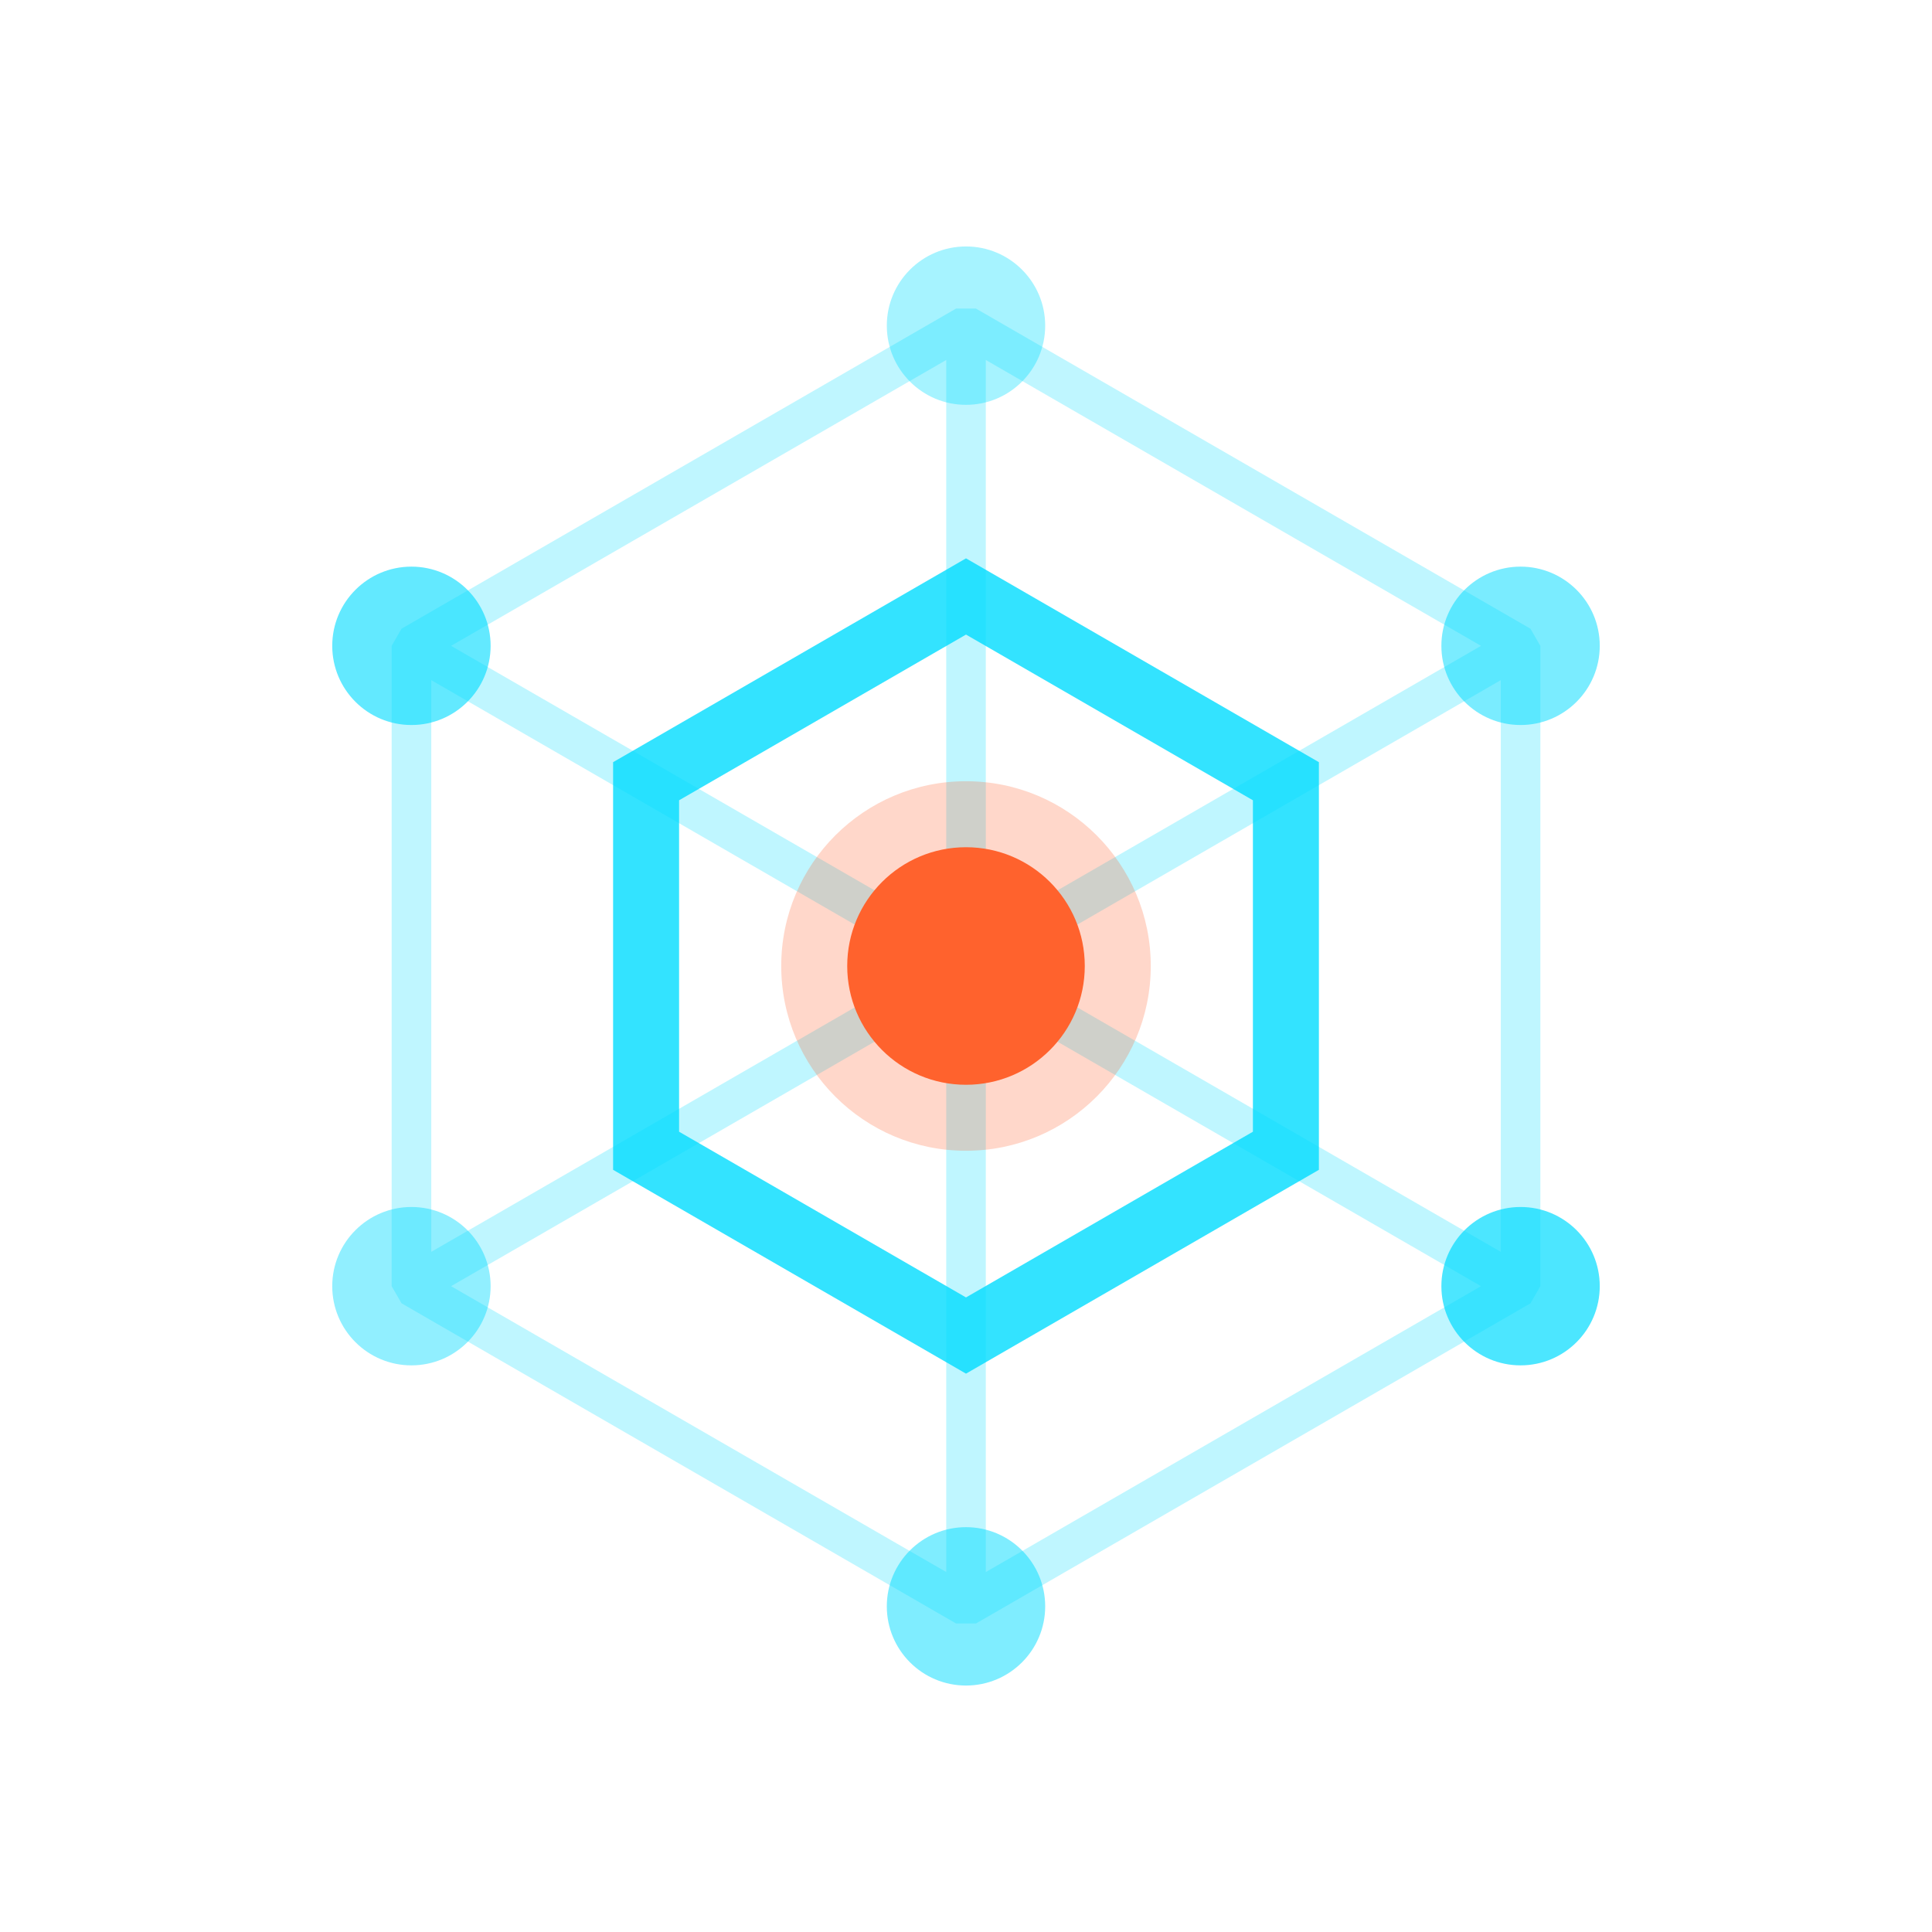
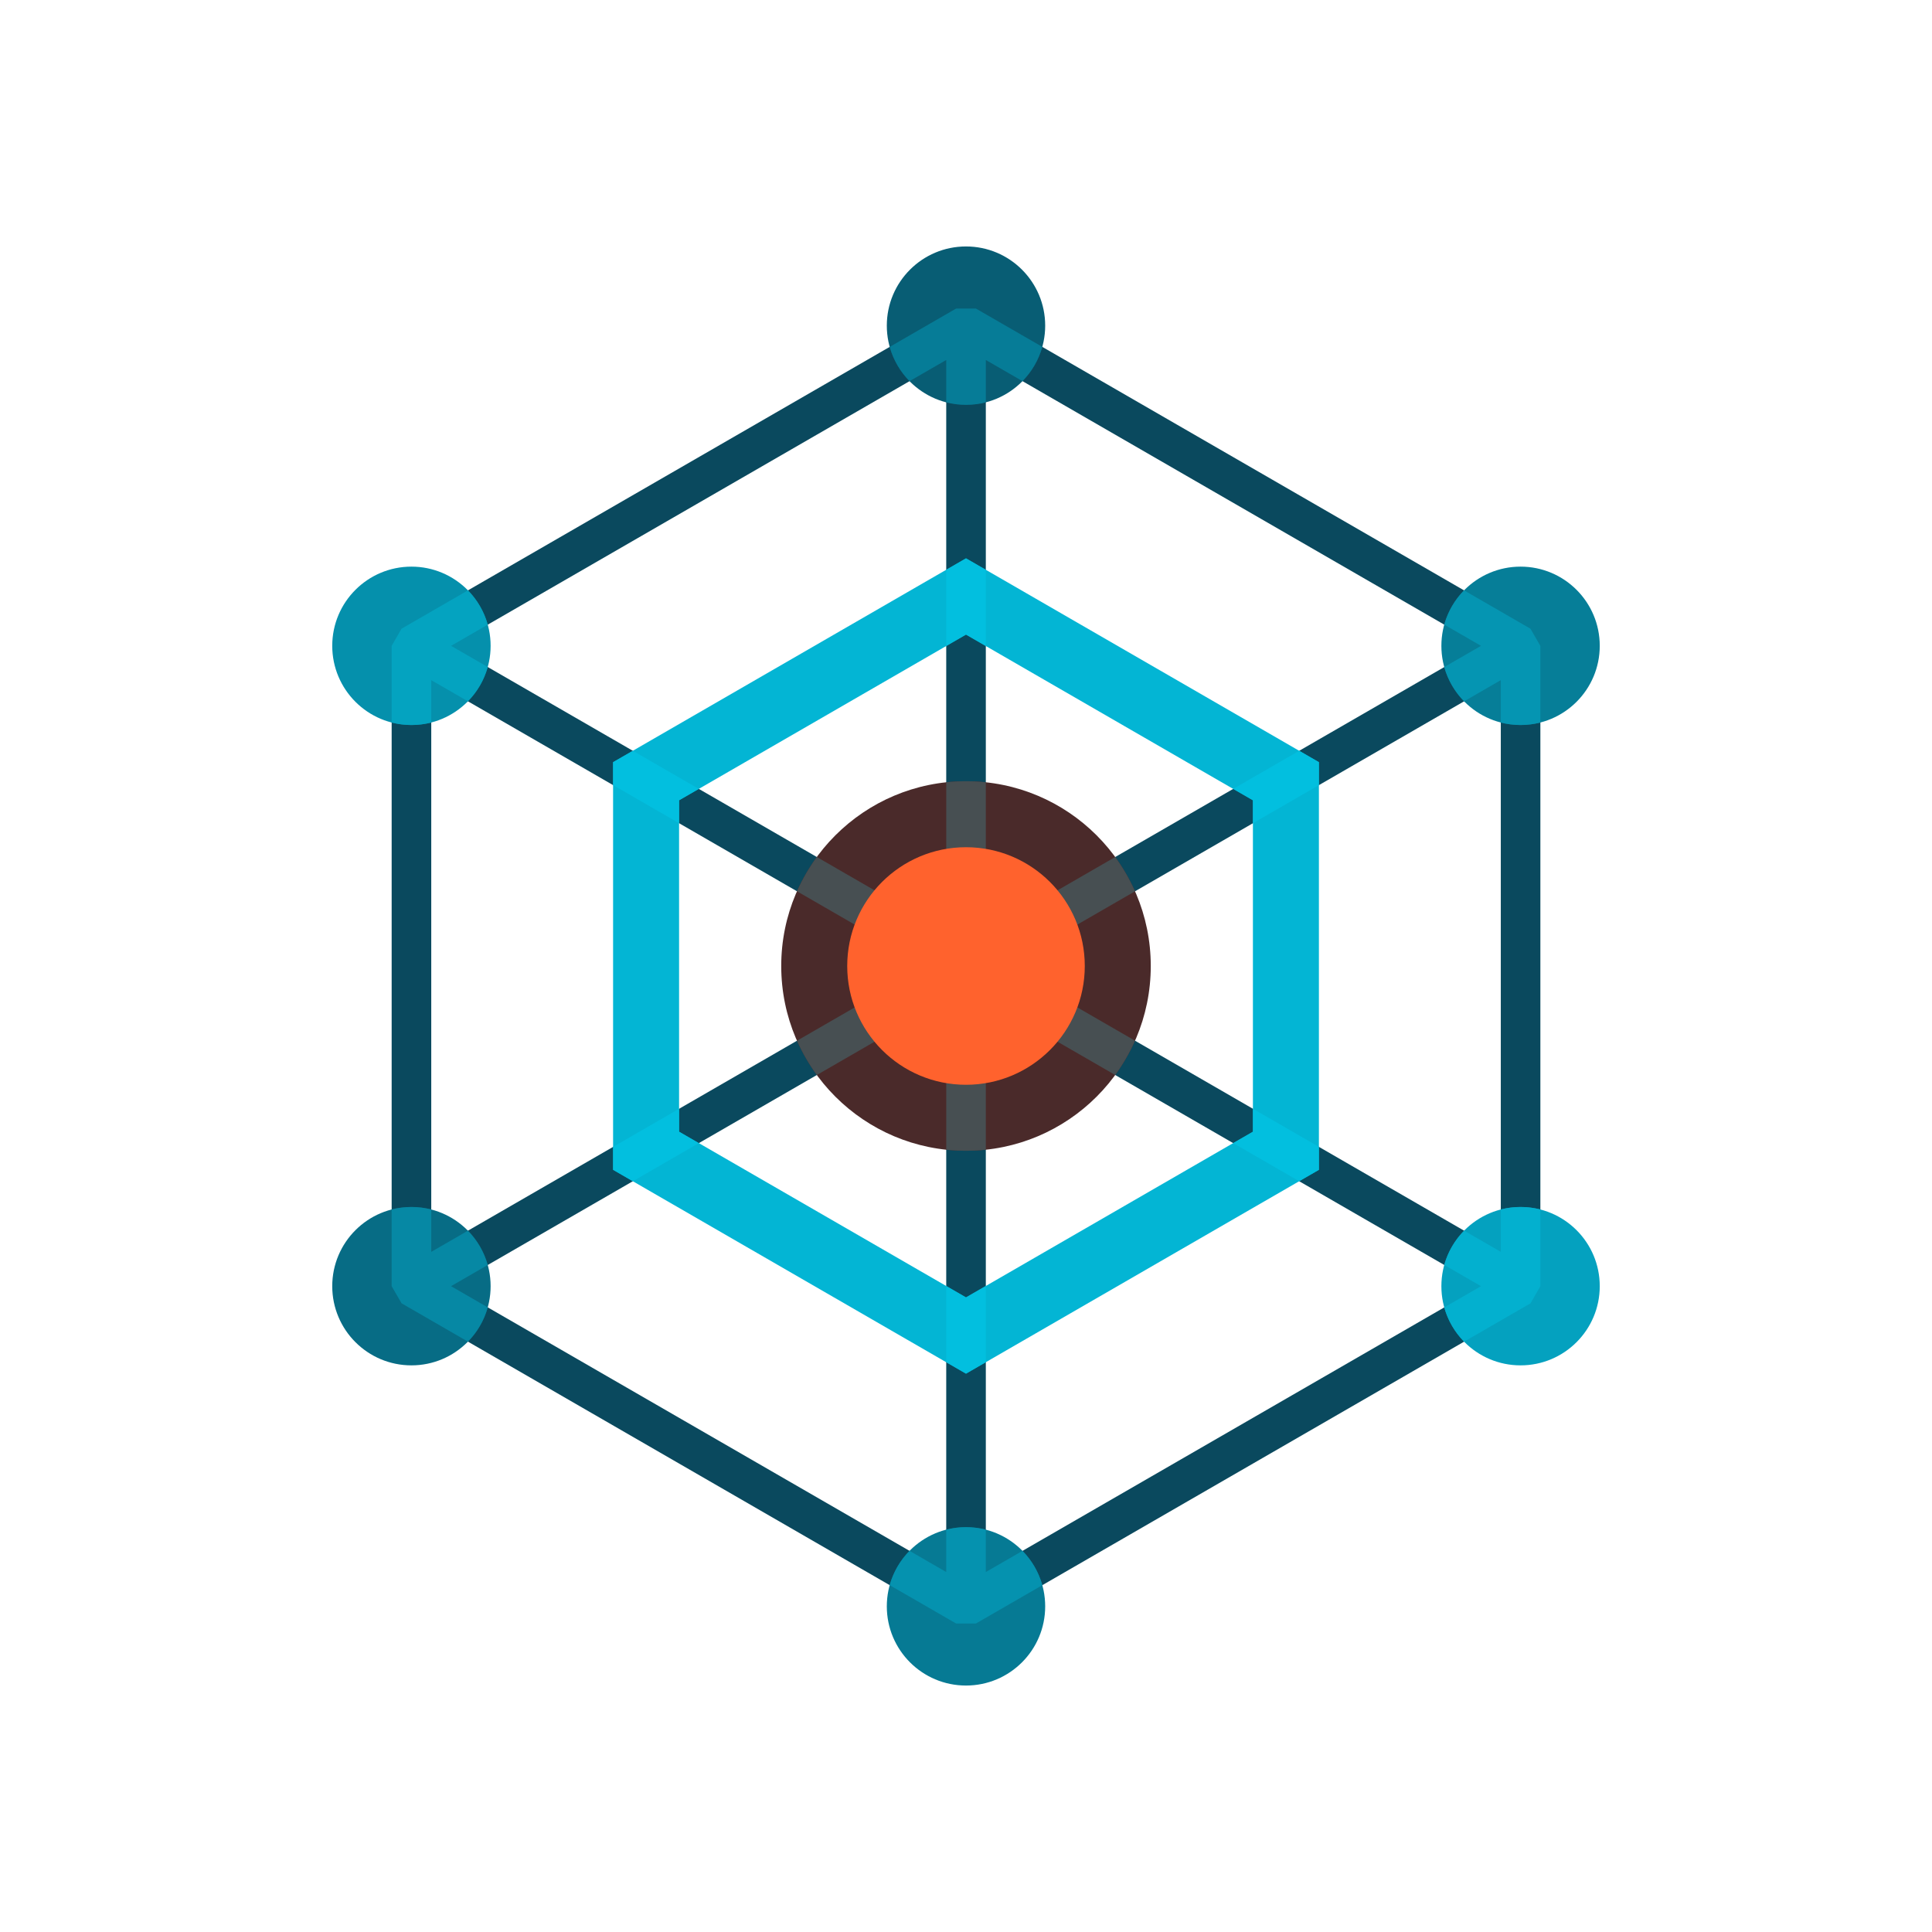
<svg xmlns="http://www.w3.org/2000/svg" viewBox="0 0 500 500">
  <style>
-     .primary { fill: #00dcff; }
+     .primary-25 { fill: #0a495e; }
+     .primary-35 { fill: #085d74; }
+     .primary-52 { fill: #067e98; }
+     .primary-70 { fill: #04a1bf; }
+     .primary-50 { fill: #067a94; }
+     .primary-43 { fill: #076c85; }
+     .primary-61 { fill: #0590ac; }
+     .primary-35-over-primary-25 { fill: #067c97; }
+     .primary-52-over-primary-25 { fill: #0595b2; }
+     .primary-70-over-primary-25 { fill: #03b0cf; }
+     .primary-50-over-primary-25 { fill: #0592af; }
+     .primary-43-over-primary-25 { fill: #0688a4; }
+     .primary-61-over-primary-25 { fill: #04a3c0; }
+     .primary-80 { fill: #03b5d4; }
+     .primary-80-over-primary-25 { fill: #02bfdf; }
+     .accent-25 { fill: #4a2a2a; }
+     .accent-25-over-primary-25 { fill: #474f52; }
    .accent { fill: #ff622d; }
  </style>
  <g id="symbol" transform="translate(85.98438 63.7832) scale(6.831125)">
-     <path id="outer-hexagon" class="primary" fill-opacity=".25" fill-rule="evenodd" d="M23.636 2.352L2.626 14.481L2.251 15.131L2.251 39.391L2.626 40.039L23.636 52.17L24.386 52.17L45.396 40.04L45.77 39.39L45.77 15.132L45.395 14.482L24.385 2.352L23.636 2.352ZM23.261 4.301L23.261 25.961L4.501 15.131L23.261 4.301ZM24.761 4.301L43.521 15.131L24.761 25.961L24.761 4.301ZM3.751 16.43L22.511 27.26L3.751 38.09L3.751 16.43ZM44.271 16.43L44.271 38.09L25.511 27.26L44.271 16.43ZM23.261 28.56L23.261 50.22L4.501 39.39L23.261 28.56ZM24.761 28.56L43.521 39.39L24.761 50.22L24.761 28.56Z" />
-     <path id="inner-hexagon" class="primary" fill-opacity=".8" fill-rule="evenodd" d="M10.64 34.982L10.64 19.538L24.01 11.816L37.38 19.538L37.38 34.982L24.01 42.704L10.64 34.982ZM24.01 39.816L34.88 33.538L34.88 20.982L24.01 14.704L13.14 20.982L13.14 33.538L24.01 39.816Z" />
-     <circle id="node-top" class="primary" fill-opacity=".35" cx="24.01" cy="3" r="3" />
-     <circle id="node-top-right" class="primary" fill-opacity=".52" cx="45.02" cy="15.13" r="3" />
-     <circle id="node-bottom-right" class="primary" fill-opacity=".7" cx="45.02" cy="39.39" r="3" />
-     <circle id="node-bottom" class="primary" fill-opacity=".5" cx="24.01" cy="51.52" r="3" />
-     <circle id="node-bottom-left" class="primary" fill-opacity=".43" cx="3" cy="39.39" r="3" />
-     <circle id="node-top-left" class="primary" fill-opacity=".61" cx="3" cy="15.13" r="3" />
-     <circle id="glow" class="accent" fill-opacity=".25" cx="24.01" cy="27.26" r="7" />
+     <path id="outer-hexagon" class="primary-25" fill-rule="evenodd" d="M23.636 2.352L2.626 14.481L2.251 15.131L2.251 39.391L2.626 40.039L23.636 52.17L24.386 52.17L45.396 40.04L45.77 39.39L45.77 15.132L45.395 14.482L24.385 2.352L23.636 2.352ZM23.261 4.301L23.261 25.961L4.501 15.131L23.261 4.301ZM24.761 4.301L43.521 15.131L24.761 25.961L24.761 4.301ZM3.751 16.43L22.511 27.26L3.751 38.09L3.751 16.43ZM44.271 16.43L44.271 38.09L25.511 27.26L44.271 16.43ZM23.261 28.56L23.261 50.22L4.501 39.39L23.261 28.56ZM24.761 28.56L43.521 39.39L24.761 50.22L24.761 28.56Z" />
+     <circle id="node-top" class="primary-35" cx="24.01" cy="3" r="3" />
+     <circle id="node-top-right" class="primary-52" cx="45.02" cy="15.13" r="3" />
+     <circle id="node-bottom-right" class="primary-70" cx="45.02" cy="39.39" r="3" />
+     <circle id="node-bottom" class="primary-50" cx="24.01" cy="51.52" r="3" />
+     <circle id="node-bottom-left" class="primary-43" cx="3" cy="39.39" r="3" />
+     <circle id="node-top-left" class="primary-61" cx="3" cy="15.13" r="3" />
+     <path id="node-top-outer-hexagon" class="primary-35-over-primary-25" d="M21.871 5.103C21.52 4.746 21.257 4.301 21.119 3.805L23.636 2.352L24.385 2.352L26.901 3.804C26.763 4.301 26.5 4.745 26.149 5.102L24.761 4.301L24.761 5.905C24.521 5.967 24.269 6 24.01 6C23.751 6 23.5 5.967 23.261 5.906L23.261 4.301L21.871 5.103Z" />
+     <path id="node-top-right-outer-hexagon" class="primary-52-over-primary-25" d="M42.129 14.327C42.266 13.831 42.528 13.387 42.879 13.029L45.395 14.482L45.77 15.132L45.77 18.035C45.53 18.097 45.279 18.13 45.02 18.13C44.761 18.13 44.51 18.097 44.271 18.036L44.271 16.43L42.881 17.233C42.53 16.875 42.267 16.431 42.129 15.934L43.521 15.131L42.129 14.327Z" />
+     <path id="node-bottom-right-outer-hexagon" class="primary-70-over-primary-25" d="M44.271 36.484C44.51 36.423 44.761 36.39 45.02 36.39C45.279 36.39 45.53 36.423 45.77 36.485L45.77 39.39L45.396 40.04L42.881 41.492C42.529 41.135 42.267 40.69 42.129 40.194L43.521 39.39L42.129 38.586C42.267 38.09 42.53 37.645 42.881 37.287L44.271 38.09L44.271 36.484Z" />
+     <path id="node-bottom-outer-hexagon" class="primary-50-over-primary-25" d="M26.15 49.418C26.501 49.776 26.764 50.221 26.901 50.718L24.386 52.17L23.636 52.17L21.119 50.717C21.257 50.22 21.519 49.775 21.871 49.417L23.261 50.22L23.261 48.614C23.5 48.553 23.751 48.52 24.01 48.52C24.269 48.52 24.521 48.553 24.761 48.615L24.761 50.22L26.15 49.418Z" />
+     <path id="node-bottom-left-outer-hexagon" class="primary-43-over-primary-25" d="M5.891 40.193C5.754 40.689 5.491 41.134 5.141 41.491L2.626 40.039L2.251 39.391L2.251 36.484C2.49 36.423 2.741 36.39 3 36.39C3.259 36.39 3.511 36.423 3.751 36.485L3.751 38.09L5.14 37.288C5.491 37.646 5.753 38.091 5.891 38.587L4.501 39.39L5.891 40.193Z" />
+     <path id="node-top-left-outer-hexagon" class="primary-61-over-primary-25" d="M5.141 13.029L2.626 14.481L2.251 15.131L2.251 18.036C2.49 18.097 2.741 18.13 3 18.13C3.259 18.13 3.511 18.097 3.751 18.035L3.751 16.43L5.14 17.232C5.491 16.874 5.753 16.43 5.891 15.933L4.501 15.131L5.891 14.328C5.754 13.832 5.492 13.387 5.141 13.029Z" />
+     <path id="inner-hexagon" class="primary-80" fill-rule="evenodd" d="M10.64 34.982L10.64 19.538L24.01 11.816L37.38 19.538L37.38 34.982L24.01 42.704L10.64 34.982ZM24.01 39.816L34.88 33.538L34.88 20.982L24.01 14.704L13.14 20.982L13.14 33.538L24.01 39.816Z" />
+     <path id="inner-hexagon-outer-hexagon" class="primary-80-over-primary-25" d="M10.64 20.407L10.64 19.538L11.388 19.107L13.888 20.55L13.14 20.982L13.14 21.85L10.64 20.407ZM36.633 19.107L37.38 19.538L37.38 20.408L34.88 21.851L34.88 20.982L34.133 20.55L36.633 19.107ZM24.761 42.27L24.01 42.704L23.261 42.271L23.261 39.384L24.01 39.816L24.761 39.383L24.761 42.27ZM37.38 34.112L37.38 34.982L36.632 35.413L34.133 33.97L34.88 33.538L34.88 32.669L37.38 34.112ZM23.261 12.249L24.01 11.816L24.761 12.25L24.761 15.137L24.01 14.704L23.261 15.136L23.261 12.249ZM11.389 35.414L10.64 34.982L10.64 34.113L13.14 32.67L13.14 33.538L13.888 33.971L11.389 35.414Z" />
+     <circle id="glow" class="accent-25" cx="24.01" cy="27.26" r="7" />
+     <path id="glow-outer-hexagon" class="accent-25-over-primary-25" d="M17.607 24.429C17.811 23.968 18.064 23.533 18.359 23.131L23.261 25.961L23.261 20.3C23.507 20.273 23.757 20.26 24.01 20.26C24.264 20.26 24.514 20.274 24.761 20.3L24.761 25.961L29.662 23.132C29.957 23.534 30.209 23.969 30.413 24.43L25.511 27.26L30.413 30.09C30.209 30.551 29.956 30.987 29.662 31.389L24.761 28.56L24.761 34.22C24.514 34.246 24.264 34.26 24.01 34.26C23.757 34.26 23.507 34.247 23.261 34.22L23.261 28.56L18.359 31.39C18.064 30.987 17.811 30.552 17.607 30.091L22.511 27.26L17.607 24.429Z" />
    <circle id="core" class="accent" cx="24.01" cy="27.26" r="4.5" />
  </g>
</svg>
